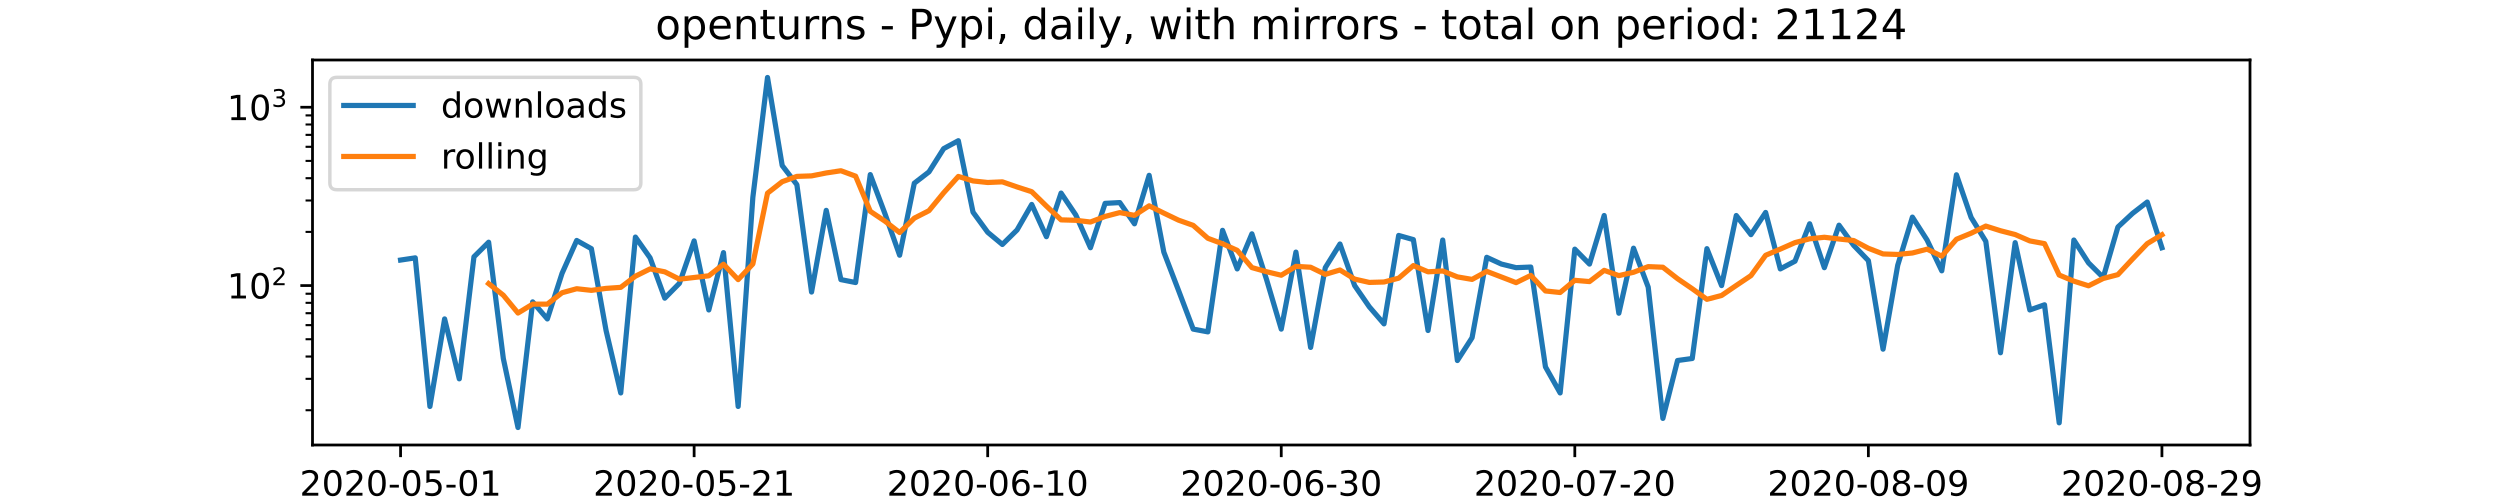
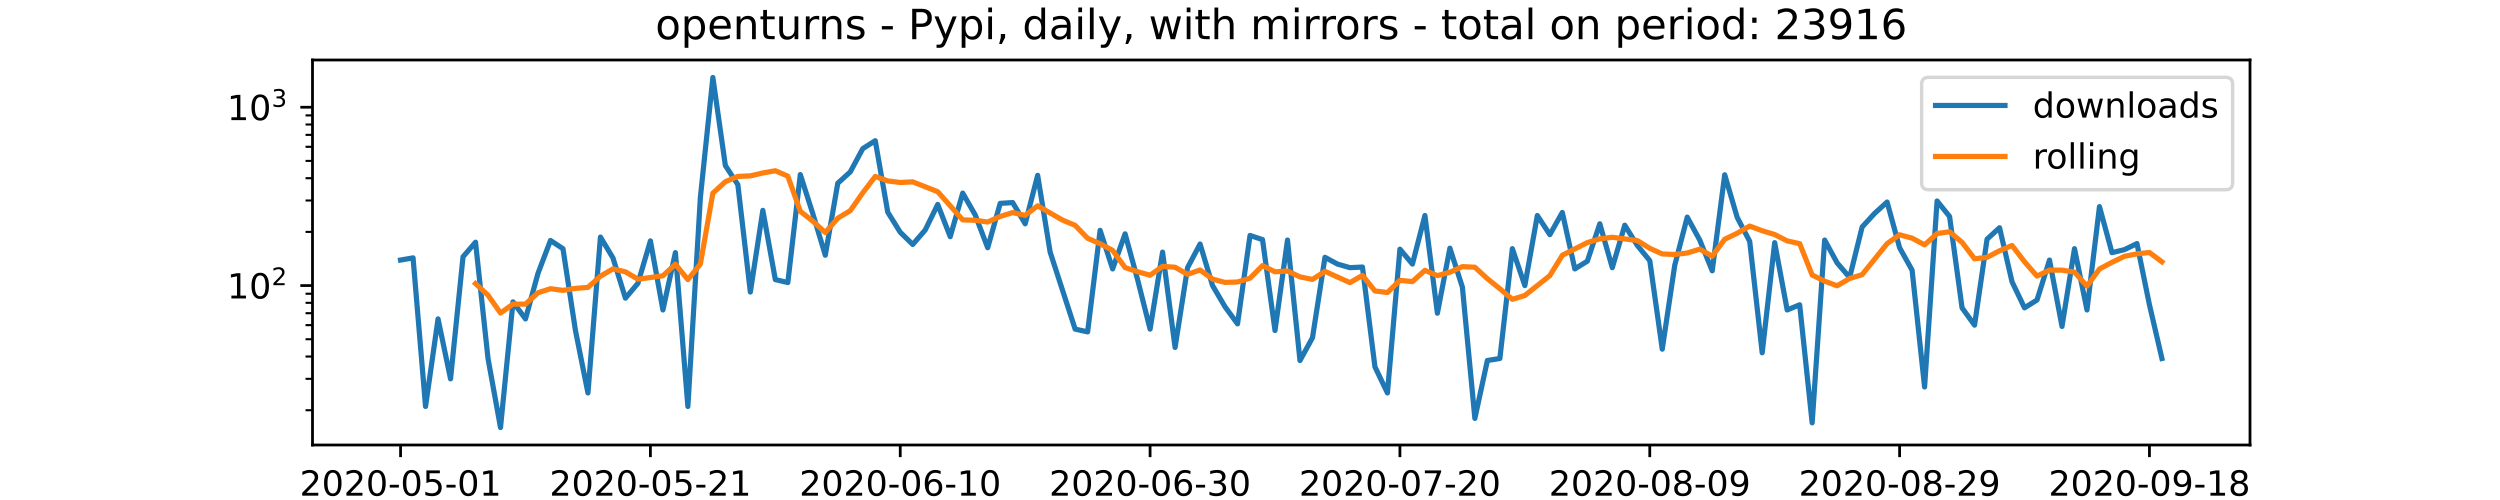
<svg xmlns="http://www.w3.org/2000/svg" xmlns:xlink="http://www.w3.org/1999/xlink" height="144pt" version="1.1" viewBox="0 0 720 144" width="720pt">
  <defs>
    <style type="text/css">*{stroke-linecap:butt;stroke-linejoin:round;}</style>
  </defs>
  <g id="figure_1">
    <g id="patch_1">
      <path d="M 0 144  L 720 144  L 720 0  L 0 0  z " style="fill:#ffffff;" />
    </g>
    <g id="axes_1">
      <g id="patch_2">
        <path d="M 90 128.16  L 648 128.16  L 648 17.28  L 90 17.28  z " style="fill:#ffffff;" />
      </g>
      <g id="matplotlib.axis_1">
        <g id="xtick_1">
          <g id="line2d_1">
            <defs>
-               <path d="M 0 0  L 0 3.5  " id="mba59860898" style="stroke:#000000;stroke-width:0.8;" />
+               <path d="M 0 0  L 0 3.5  " id="m079355fc75" style="stroke:#000000;stroke-width:0.8;" />
            </defs>
            <g>
-               <use style="stroke:#000000;stroke-width:0.8;" x="115.364" xlink:href="#mba59860898" y="128.16" />
+               <use style="stroke:#000000;stroke-width:0.8;" x="115.364" xlink:href="#m079355fc75" y="128.16" />
            </g>
          </g>
          <g id="text_1">
            <g transform="translate(86.30582 142.7584)scale(0.1 -0.1)">
              <defs>
                <path d="M 19.188 8.297  L 53.609 8.297  L 53.609 0  L 7.328 0  L 7.328 8.297  Q 12.938 14.109 22.625 23.891  Q 32.328 33.688 34.812 36.531  Q 39.547 41.844 41.422 45.531  Q 43.312 49.219 43.312 52.781  Q 43.312 58.594 39.234 62.25  Q 35.156 65.922 28.609 65.922  Q 23.969 65.922 18.812 64.312  Q 13.672 62.703 7.812 59.422  L 7.812 69.391  Q 13.766 71.781 18.938 73  Q 24.125 74.219 28.422 74.219  Q 39.75 74.219 46.484 68.547  Q 53.219 62.891 53.219 53.422  Q 53.219 48.922 51.531 44.891  Q 49.859 40.875 45.406 35.406  Q 44.188 33.984 37.641 27.219  Q 31.109 20.453 19.188 8.297  z " id="DejaVuSans-50" />
                <path d="M 31.781 66.406  Q 24.172 66.406 20.328 58.906  Q 16.5 51.422 16.5 36.375  Q 16.5 21.391 20.328 13.891  Q 24.172 6.391 31.781 6.391  Q 39.453 6.391 43.281 13.891  Q 47.125 21.391 47.125 36.375  Q 47.125 51.422 43.281 58.906  Q 39.453 66.406 31.781 66.406  z M 31.781 74.219  Q 44.047 74.219 50.516 64.516  Q 56.984 54.828 56.984 36.375  Q 56.984 17.969 50.516 8.266  Q 44.047 -1.422 31.781 -1.422  Q 19.531 -1.422 13.062 8.266  Q 6.594 17.969 6.594 36.375  Q 6.594 54.828 13.062 64.516  Q 19.531 74.219 31.781 74.219  z " id="DejaVuSans-48" />
                <path d="M 4.891 31.391  L 31.203 31.391  L 31.203 23.391  L 4.891 23.391  z " id="DejaVuSans-45" />
                <path d="M 10.797 72.906  L 49.516 72.906  L 49.516 64.594  L 19.828 64.594  L 19.828 46.734  Q 21.969 47.469 24.109 47.828  Q 26.266 48.188 28.422 48.188  Q 40.625 48.188 47.75 41.5  Q 54.891 34.812 54.891 23.391  Q 54.891 11.625 47.562 5.094  Q 40.234 -1.422 26.906 -1.422  Q 22.312 -1.422 17.547 -0.641  Q 12.797 0.141 7.719 1.703  L 7.719 11.625  Q 12.109 9.234 16.797 8.062  Q 21.484 6.891 26.703 6.891  Q 35.156 6.891 40.078 11.328  Q 45.016 15.766 45.016 23.391  Q 45.016 31 40.078 35.438  Q 35.156 39.891 26.703 39.891  Q 22.75 39.891 18.812 39.016  Q 14.891 38.141 10.797 36.281  z " id="DejaVuSans-53" />
                <path d="M 12.406 8.297  L 28.516 8.297  L 28.516 63.922  L 10.984 60.406  L 10.984 69.391  L 28.422 72.906  L 38.281 72.906  L 38.281 8.297  L 54.391 8.297  L 54.391 0  L 12.406 0  z " id="DejaVuSans-49" />
              </defs>
              <use xlink:href="#DejaVuSans-50" />
              <use x="63.623" xlink:href="#DejaVuSans-48" />
              <use x="127.246" xlink:href="#DejaVuSans-50" />
              <use x="190.869" xlink:href="#DejaVuSans-48" />
              <use x="254.492" xlink:href="#DejaVuSans-45" />
              <use x="290.576" xlink:href="#DejaVuSans-48" />
              <use x="354.199" xlink:href="#DejaVuSans-53" />
              <use x="417.822" xlink:href="#DejaVuSans-45" />
              <use x="453.906" xlink:href="#DejaVuSans-48" />
              <use x="517.529" xlink:href="#DejaVuSans-49" />
            </g>
          </g>
        </g>
        <g id="xtick_2">
          <g id="line2d_2">
            <g>
-               <use style="stroke:#000000;stroke-width:0.8;" x="199.909" xlink:href="#mba59860898" y="128.16" />
+               <use style="stroke:#000000;stroke-width:0.8;" x="187.317" xlink:href="#m079355fc75" y="128.16" />
            </g>
          </g>
          <g id="text_2">
-             <g transform="translate(170.8513 142.7584)scale(0.1 -0.1)">
+             <g transform="translate(158.2594 142.7584)scale(0.1 -0.1)">
              <use xlink:href="#DejaVuSans-50" />
              <use x="63.623" xlink:href="#DejaVuSans-48" />
              <use x="127.246" xlink:href="#DejaVuSans-50" />
              <use x="190.869" xlink:href="#DejaVuSans-48" />
              <use x="254.492" xlink:href="#DejaVuSans-45" />
              <use x="290.576" xlink:href="#DejaVuSans-48" />
              <use x="354.199" xlink:href="#DejaVuSans-53" />
              <use x="417.822" xlink:href="#DejaVuSans-45" />
              <use x="453.906" xlink:href="#DejaVuSans-50" />
              <use x="517.529" xlink:href="#DejaVuSans-49" />
            </g>
          </g>
        </g>
        <g id="xtick_3">
          <g id="line2d_3">
            <g>
-               <use style="stroke:#000000;stroke-width:0.8;" x="284.455" xlink:href="#mba59860898" y="128.16" />
+               <use style="stroke:#000000;stroke-width:0.8;" x="259.271" xlink:href="#m079355fc75" y="128.16" />
            </g>
          </g>
          <g id="text_3">
-             <g transform="translate(255.3967 142.7584)scale(0.1 -0.1)">
+             <g transform="translate(230.213 142.7584)scale(0.1 -0.1)">
              <defs>
                <path d="M 33.016 40.375  Q 26.375 40.375 22.484 35.828  Q 18.609 31.297 18.609 23.391  Q 18.609 15.531 22.484 10.953  Q 26.375 6.391 33.016 6.391  Q 39.656 6.391 43.531 10.953  Q 47.406 15.531 47.406 23.391  Q 47.406 31.297 43.531 35.828  Q 39.656 40.375 33.016 40.375  z M 52.594 71.297  L 52.594 62.312  Q 48.875 64.062 45.094 64.984  Q 41.312 65.922 37.594 65.922  Q 27.828 65.922 22.672 59.328  Q 17.531 52.734 16.797 39.406  Q 19.672 43.656 24.016 45.922  Q 28.375 48.188 33.594 48.188  Q 44.578 48.188 50.953 41.516  Q 57.328 34.859 57.328 23.391  Q 57.328 12.156 50.688 5.359  Q 44.047 -1.422 33.016 -1.422  Q 20.359 -1.422 13.672 8.266  Q 6.984 17.969 6.984 36.375  Q 6.984 53.656 15.188 63.938  Q 23.391 74.219 37.203 74.219  Q 40.922 74.219 44.703 73.484  Q 48.484 72.75 52.594 71.297  z " id="DejaVuSans-54" />
              </defs>
              <use xlink:href="#DejaVuSans-50" />
              <use x="63.623" xlink:href="#DejaVuSans-48" />
              <use x="127.246" xlink:href="#DejaVuSans-50" />
              <use x="190.869" xlink:href="#DejaVuSans-48" />
              <use x="254.492" xlink:href="#DejaVuSans-45" />
              <use x="290.576" xlink:href="#DejaVuSans-48" />
              <use x="354.199" xlink:href="#DejaVuSans-54" />
              <use x="417.822" xlink:href="#DejaVuSans-45" />
              <use x="453.906" xlink:href="#DejaVuSans-49" />
              <use x="517.529" xlink:href="#DejaVuSans-48" />
            </g>
          </g>
        </g>
        <g id="xtick_4">
          <g id="line2d_4">
            <g>
-               <use style="stroke:#000000;stroke-width:0.8;" x="369" xlink:href="#mba59860898" y="128.16" />
+               <use style="stroke:#000000;stroke-width:0.8;" x="331.224" xlink:href="#m079355fc75" y="128.16" />
            </g>
          </g>
          <g id="text_4">
-             <g transform="translate(339.9422 142.7584)scale(0.1 -0.1)">
+             <g transform="translate(302.1666 142.7584)scale(0.1 -0.1)">
              <defs>
                <path d="M 40.578 39.312  Q 47.656 37.797 51.625 33  Q 55.609 28.219 55.609 21.188  Q 55.609 10.406 48.188 4.484  Q 40.766 -1.422 27.094 -1.422  Q 22.516 -1.422 17.656 -0.516  Q 12.797 0.391 7.625 2.203  L 7.625 11.719  Q 11.719 9.328 16.594 8.109  Q 21.484 6.891 26.812 6.891  Q 36.078 6.891 40.938 10.547  Q 45.797 14.203 45.797 21.188  Q 45.797 27.641 41.281 31.266  Q 36.766 34.906 28.719 34.906  L 20.219 34.906  L 20.219 43.016  L 29.109 43.016  Q 36.375 43.016 40.234 45.922  Q 44.094 48.828 44.094 54.297  Q 44.094 59.906 40.109 62.906  Q 36.141 65.922 28.719 65.922  Q 24.656 65.922 20.016 65.031  Q 15.375 64.156 9.812 62.312  L 9.812 71.094  Q 15.438 72.656 20.344 73.438  Q 25.25 74.219 29.594 74.219  Q 40.828 74.219 47.359 69.109  Q 53.906 64.016 53.906 55.328  Q 53.906 49.266 50.438 45.094  Q 46.969 40.922 40.578 39.312  z " id="DejaVuSans-51" />
              </defs>
              <use xlink:href="#DejaVuSans-50" />
              <use x="63.623" xlink:href="#DejaVuSans-48" />
              <use x="127.246" xlink:href="#DejaVuSans-50" />
              <use x="190.869" xlink:href="#DejaVuSans-48" />
              <use x="254.492" xlink:href="#DejaVuSans-45" />
              <use x="290.576" xlink:href="#DejaVuSans-48" />
              <use x="354.199" xlink:href="#DejaVuSans-54" />
              <use x="417.822" xlink:href="#DejaVuSans-45" />
              <use x="453.906" xlink:href="#DejaVuSans-51" />
              <use x="517.529" xlink:href="#DejaVuSans-48" />
            </g>
          </g>
        </g>
        <g id="xtick_5">
          <g id="line2d_5">
            <g>
-               <use style="stroke:#000000;stroke-width:0.8;" x="453.545" xlink:href="#mba59860898" y="128.16" />
+               <use style="stroke:#000000;stroke-width:0.8;" x="403.178" xlink:href="#m079355fc75" y="128.16" />
            </g>
          </g>
          <g id="text_5">
-             <g transform="translate(424.4876 142.7584)scale(0.1 -0.1)">
+             <g transform="translate(374.1201 142.7584)scale(0.1 -0.1)">
              <defs>
                <path d="M 8.203 72.906  L 55.078 72.906  L 55.078 68.703  L 28.609 0  L 18.312 0  L 43.219 64.594  L 8.203 64.594  z " id="DejaVuSans-55" />
              </defs>
              <use xlink:href="#DejaVuSans-50" />
              <use x="63.623" xlink:href="#DejaVuSans-48" />
              <use x="127.246" xlink:href="#DejaVuSans-50" />
              <use x="190.869" xlink:href="#DejaVuSans-48" />
              <use x="254.492" xlink:href="#DejaVuSans-45" />
              <use x="290.576" xlink:href="#DejaVuSans-48" />
              <use x="354.199" xlink:href="#DejaVuSans-55" />
              <use x="417.822" xlink:href="#DejaVuSans-45" />
              <use x="453.906" xlink:href="#DejaVuSans-50" />
              <use x="517.529" xlink:href="#DejaVuSans-48" />
            </g>
          </g>
        </g>
        <g id="xtick_6">
          <g id="line2d_6">
            <g>
-               <use style="stroke:#000000;stroke-width:0.8;" x="538.091" xlink:href="#mba59860898" y="128.16" />
+               <use style="stroke:#000000;stroke-width:0.8;" x="475.132" xlink:href="#m079355fc75" y="128.16" />
            </g>
          </g>
          <g id="text_6">
-             <g transform="translate(509.0331 142.7584)scale(0.1 -0.1)">
+             <g transform="translate(446.0737 142.7584)scale(0.1 -0.1)">
              <defs>
                <path d="M 31.781 34.625  Q 24.75 34.625 20.719 30.859  Q 16.703 27.094 16.703 20.516  Q 16.703 13.922 20.719 10.156  Q 24.75 6.391 31.781 6.391  Q 38.812 6.391 42.859 10.172  Q 46.922 13.969 46.922 20.516  Q 46.922 27.094 42.891 30.859  Q 38.875 34.625 31.781 34.625  z M 21.922 38.812  Q 15.578 40.375 12.031 44.719  Q 8.5 49.078 8.5 55.328  Q 8.5 64.062 14.719 69.141  Q 20.953 74.219 31.781 74.219  Q 42.672 74.219 48.875 69.141  Q 55.078 64.062 55.078 55.328  Q 55.078 49.078 51.531 44.719  Q 48 40.375 41.703 38.812  Q 48.828 37.156 52.797 32.312  Q 56.781 27.484 56.781 20.516  Q 56.781 9.906 50.312 4.234  Q 43.844 -1.422 31.781 -1.422  Q 19.734 -1.422 13.25 4.234  Q 6.781 9.906 6.781 20.516  Q 6.781 27.484 10.781 32.312  Q 14.797 37.156 21.922 38.812  z M 18.312 54.391  Q 18.312 48.734 21.844 45.562  Q 25.391 42.391 31.781 42.391  Q 38.141 42.391 41.719 45.562  Q 45.312 48.734 45.312 54.391  Q 45.312 60.062 41.719 63.234  Q 38.141 66.406 31.781 66.406  Q 25.391 66.406 21.844 63.234  Q 18.312 60.062 18.312 54.391  z " id="DejaVuSans-56" />
                <path d="M 10.984 1.516  L 10.984 10.5  Q 14.703 8.734 18.5 7.812  Q 22.312 6.891 25.984 6.891  Q 35.75 6.891 40.891 13.453  Q 46.047 20.016 46.781 33.406  Q 43.953 29.203 39.594 26.953  Q 35.25 24.703 29.984 24.703  Q 19.047 24.703 12.672 31.312  Q 6.297 37.938 6.297 49.422  Q 6.297 60.641 12.938 67.422  Q 19.578 74.219 30.609 74.219  Q 43.266 74.219 49.922 64.516  Q 56.594 54.828 56.594 36.375  Q 56.594 19.141 48.406 8.859  Q 40.234 -1.422 26.422 -1.422  Q 22.703 -1.422 18.891 -0.688  Q 15.094 0.047 10.984 1.516  z M 30.609 32.422  Q 37.25 32.422 41.125 36.953  Q 45.016 41.5 45.016 49.422  Q 45.016 57.281 41.125 61.844  Q 37.25 66.406 30.609 66.406  Q 23.969 66.406 20.094 61.844  Q 16.219 57.281 16.219 49.422  Q 16.219 41.5 20.094 36.953  Q 23.969 32.422 30.609 32.422  z " id="DejaVuSans-57" />
              </defs>
              <use xlink:href="#DejaVuSans-50" />
              <use x="63.623" xlink:href="#DejaVuSans-48" />
              <use x="127.246" xlink:href="#DejaVuSans-50" />
              <use x="190.869" xlink:href="#DejaVuSans-48" />
              <use x="254.492" xlink:href="#DejaVuSans-45" />
              <use x="290.576" xlink:href="#DejaVuSans-48" />
              <use x="354.199" xlink:href="#DejaVuSans-56" />
              <use x="417.822" xlink:href="#DejaVuSans-45" />
              <use x="453.906" xlink:href="#DejaVuSans-48" />
              <use x="517.529" xlink:href="#DejaVuSans-57" />
            </g>
          </g>
        </g>
        <g id="xtick_7">
          <g id="line2d_7">
            <g>
-               <use style="stroke:#000000;stroke-width:0.8;" x="622.636" xlink:href="#mba59860898" y="128.16" />
+               <use style="stroke:#000000;stroke-width:0.8;" x="547.085" xlink:href="#m079355fc75" y="128.16" />
            </g>
          </g>
          <g id="text_7">
-             <g transform="translate(593.5786 142.7584)scale(0.1 -0.1)">
+             <g transform="translate(518.0273 142.7584)scale(0.1 -0.1)">
              <use xlink:href="#DejaVuSans-50" />
              <use x="63.623" xlink:href="#DejaVuSans-48" />
              <use x="127.246" xlink:href="#DejaVuSans-50" />
              <use x="190.869" xlink:href="#DejaVuSans-48" />
              <use x="254.492" xlink:href="#DejaVuSans-45" />
              <use x="290.576" xlink:href="#DejaVuSans-48" />
              <use x="354.199" xlink:href="#DejaVuSans-56" />
              <use x="417.822" xlink:href="#DejaVuSans-45" />
              <use x="453.906" xlink:href="#DejaVuSans-50" />
              <use x="517.529" xlink:href="#DejaVuSans-57" />
            </g>
          </g>
        </g>
-         <g id="text_8">
+         <g id="xtick_8">
+           <g id="line2d_8">
+             <g>
+               <use style="stroke:#000000;stroke-width:0.8;" x="619.039" xlink:href="#m079355fc75" y="128.16" />
+             </g>
+           </g>
+           <g id="text_8">
+             <g transform="translate(589.9809 142.7584)scale(0.1 -0.1)">
+               <use xlink:href="#DejaVuSans-50" />
+               <use x="63.623" xlink:href="#DejaVuSans-48" />
+               <use x="127.246" xlink:href="#DejaVuSans-50" />
+               <use x="190.869" xlink:href="#DejaVuSans-48" />
+               <use x="254.492" xlink:href="#DejaVuSans-45" />
+               <use x="290.576" xlink:href="#DejaVuSans-48" />
+               <use x="354.199" xlink:href="#DejaVuSans-57" />
+               <use x="417.822" xlink:href="#DejaVuSans-45" />
+               <use x="453.906" xlink:href="#DejaVuSans-49" />
+               <use x="517.529" xlink:href="#DejaVuSans-56" />
+             </g>
+           </g>
+         </g>
+         <g id="text_9">
          <g transform="translate(357.725 156.4366)scale(0.1 -0.1)">
            <defs>
              <path d="M 45.406 46.391  L 45.406 75.984  L 54.391 75.984  L 54.391 0  L 45.406 0  L 45.406 8.203  Q 42.578 3.328 38.25 0.953  Q 33.938 -1.422 27.875 -1.422  Q 17.969 -1.422 11.734 6.484  Q 5.516 14.406 5.516 27.297  Q 5.516 40.188 11.734 48.094  Q 17.969 56 27.875 56  Q 33.938 56 38.25 53.625  Q 42.578 51.266 45.406 46.391  z M 14.797 27.297  Q 14.797 17.391 18.875 11.75  Q 22.953 6.109 30.078 6.109  Q 37.203 6.109 41.297 11.75  Q 45.406 17.391 45.406 27.297  Q 45.406 37.203 41.297 42.844  Q 37.203 48.484 30.078 48.484  Q 22.953 48.484 18.875 42.844  Q 14.797 37.203 14.797 27.297  z " id="DejaVuSans-100" />
              <path d="M 34.281 27.484  Q 23.391 27.484 19.188 25  Q 14.984 22.516 14.984 16.5  Q 14.984 11.719 18.141 8.906  Q 21.297 6.109 26.703 6.109  Q 34.188 6.109 38.703 11.406  Q 43.219 16.703 43.219 25.484  L 43.219 27.484  z M 52.203 31.203  L 52.203 0  L 43.219 0  L 43.219 8.297  Q 40.141 3.328 35.547 0.953  Q 30.953 -1.422 24.312 -1.422  Q 15.922 -1.422 10.953 3.297  Q 6 8.016 6 15.922  Q 6 25.141 12.172 29.828  Q 18.359 34.516 30.609 34.516  L 43.219 34.516  L 43.219 35.406  Q 43.219 41.609 39.141 45  Q 35.062 48.391 27.688 48.391  Q 23 48.391 18.547 47.266  Q 14.109 46.141 10.016 43.891  L 10.016 52.203  Q 14.938 54.109 19.578 55.047  Q 24.219 56 28.609 56  Q 40.484 56 46.344 49.844  Q 52.203 43.703 52.203 31.203  z " id="DejaVuSans-97" />
              <path d="M 18.312 70.219  L 18.312 54.688  L 36.812 54.688  L 36.812 47.703  L 18.312 47.703  L 18.312 18.016  Q 18.312 11.328 20.141 9.422  Q 21.969 7.516 27.594 7.516  L 36.812 7.516  L 36.812 0  L 27.594 0  Q 17.188 0 13.234 3.875  Q 9.281 7.766 9.281 18.016  L 9.281 47.703  L 2.688 47.703  L 2.688 54.688  L 9.281 54.688  L 9.281 70.219  z " id="DejaVuSans-116" />
              <path d="M 56.203 29.594  L 56.203 25.203  L 14.891 25.203  Q 15.484 15.922 20.484 11.062  Q 25.484 6.203 34.422 6.203  Q 39.594 6.203 44.453 7.469  Q 49.312 8.734 54.109 11.281  L 54.109 2.781  Q 49.266 0.734 44.188 -0.344  Q 39.109 -1.422 33.891 -1.422  Q 20.797 -1.422 13.156 6.188  Q 5.516 13.812 5.516 26.812  Q 5.516 40.234 12.766 48.109  Q 20.016 56 32.328 56  Q 43.359 56 49.781 48.891  Q 56.203 41.797 56.203 29.594  z M 47.219 32.234  Q 47.125 39.594 43.094 43.984  Q 39.062 48.391 32.422 48.391  Q 24.906 48.391 20.391 44.141  Q 15.875 39.891 15.188 32.172  z " id="DejaVuSans-101" />
            </defs>
            <use xlink:href="#DejaVuSans-100" />
            <use x="63.477" xlink:href="#DejaVuSans-97" />
            <use x="124.756" xlink:href="#DejaVuSans-116" />
            <use x="163.965" xlink:href="#DejaVuSans-101" />
          </g>
        </g>
      </g>
      <g id="matplotlib.axis_2">
        <g id="ytick_1">
-           <g id="line2d_8">
+           <g id="line2d_9">
            <defs>
-               <path d="M 0 0  L -3.5 0  " id="mdfb65150ec" style="stroke:#000000;stroke-width:0.8;" />
+               <path d="M 0 0  L -3.5 0  " id="m9fa11db547" style="stroke:#000000;stroke-width:0.8;" />
            </defs>
            <g>
-               <use style="stroke:#000000;stroke-width:0.8;" x="90" xlink:href="#mdfb65150ec" y="82.243" />
-             </g>
-           </g>
-           <g id="text_9">
+               <use style="stroke:#000000;stroke-width:0.8;" x="90" xlink:href="#m9fa11db547" y="82.243" />
+             </g>
+           </g>
+           <g id="text_10">
            <g transform="translate(65.4 86.0426)scale(0.1 -0.1)">
              <use transform="translate(0 0.765625)" xlink:href="#DejaVuSans-49" />
              <use transform="translate(63.62305 0.765625)" xlink:href="#DejaVuSans-48" />
              <use transform="translate(128.2031 39.04688)scale(0.7)" xlink:href="#DejaVuSans-50" />
            </g>
          </g>
        </g>
        <g id="ytick_2">
-           <g id="line2d_9">
-             <g>
-               <use style="stroke:#000000;stroke-width:0.8;" x="90" xlink:href="#mdfb65150ec" y="30.883" />
-             </g>
-           </g>
-           <g id="text_10">
+           <g id="line2d_10">
+             <g>
+               <use style="stroke:#000000;stroke-width:0.8;" x="90" xlink:href="#m9fa11db547" y="30.883" />
+             </g>
+           </g>
+           <g id="text_11">
            <g transform="translate(65.4 34.68232)scale(0.1 -0.1)">
              <use transform="translate(0 0.765625)" xlink:href="#DejaVuSans-49" />
              <use transform="translate(63.62305 0.765625)" xlink:href="#DejaVuSans-48" />
              <use transform="translate(128.2031 39.04688)scale(0.7)" xlink:href="#DejaVuSans-51" />
            </g>
          </g>
        </g>
        <g id="ytick_3">
-           <g id="line2d_10">
+           <g id="line2d_11">
            <defs>
-               <path d="M 0 0  L -2 0  " id="ma69690ba61" style="stroke:#000000;stroke-width:0.6;" />
+               <path d="M 0 0  L -2 0  " id="m9d7be0a3cb" style="stroke:#000000;stroke-width:0.6;" />
            </defs>
            <g>
-               <use style="stroke:#000000;stroke-width:0.6;" x="90" xlink:href="#ma69690ba61" y="118.143" />
+               <use style="stroke:#000000;stroke-width:0.6;" x="90" xlink:href="#m9d7be0a3cb" y="118.143" />
            </g>
          </g>
        </g>
        <g id="ytick_4">
-           <g id="line2d_11">
-             <g>
-               <use style="stroke:#000000;stroke-width:0.6;" x="90" xlink:href="#ma69690ba61" y="109.099" />
+           <g id="line2d_12">
+             <g>
+               <use style="stroke:#000000;stroke-width:0.6;" x="90" xlink:href="#m9d7be0a3cb" y="109.099" />
            </g>
          </g>
        </g>
        <g id="ytick_5">
-           <g id="line2d_12">
-             <g>
-               <use style="stroke:#000000;stroke-width:0.6;" x="90" xlink:href="#ma69690ba61" y="102.682" />
+           <g id="line2d_13">
+             <g>
+               <use style="stroke:#000000;stroke-width:0.6;" x="90" xlink:href="#m9d7be0a3cb" y="102.682" />
            </g>
          </g>
        </g>
        <g id="ytick_6">
-           <g id="line2d_13">
-             <g>
-               <use style="stroke:#000000;stroke-width:0.6;" x="90" xlink:href="#ma69690ba61" y="97.704" />
+           <g id="line2d_14">
+             <g>
+               <use style="stroke:#000000;stroke-width:0.6;" x="90" xlink:href="#m9d7be0a3cb" y="97.704" />
            </g>
          </g>
        </g>
        <g id="ytick_7">
-           <g id="line2d_14">
-             <g>
-               <use style="stroke:#000000;stroke-width:0.6;" x="90" xlink:href="#ma69690ba61" y="93.638" />
+           <g id="line2d_15">
+             <g>
+               <use style="stroke:#000000;stroke-width:0.6;" x="90" xlink:href="#m9d7be0a3cb" y="93.638" />
            </g>
          </g>
        </g>
        <g id="ytick_8">
-           <g id="line2d_15">
-             <g>
-               <use style="stroke:#000000;stroke-width:0.6;" x="90" xlink:href="#ma69690ba61" y="90.199" />
+           <g id="line2d_16">
+             <g>
+               <use style="stroke:#000000;stroke-width:0.6;" x="90" xlink:href="#m9d7be0a3cb" y="90.199" />
            </g>
          </g>
        </g>
        <g id="ytick_9">
-           <g id="line2d_16">
-             <g>
-               <use style="stroke:#000000;stroke-width:0.6;" x="90" xlink:href="#ma69690ba61" y="87.221" />
+           <g id="line2d_17">
+             <g>
+               <use style="stroke:#000000;stroke-width:0.6;" x="90" xlink:href="#m9d7be0a3cb" y="87.221" />
            </g>
          </g>
        </g>
        <g id="ytick_10">
-           <g id="line2d_17">
-             <g>
-               <use style="stroke:#000000;stroke-width:0.6;" x="90" xlink:href="#ma69690ba61" y="84.593" />
+           <g id="line2d_18">
+             <g>
+               <use style="stroke:#000000;stroke-width:0.6;" x="90" xlink:href="#m9d7be0a3cb" y="84.593" />
            </g>
          </g>
        </g>
        <g id="ytick_11">
-           <g id="line2d_18">
-             <g>
-               <use style="stroke:#000000;stroke-width:0.6;" x="90" xlink:href="#ma69690ba61" y="66.782" />
+           <g id="line2d_19">
+             <g>
+               <use style="stroke:#000000;stroke-width:0.6;" x="90" xlink:href="#m9d7be0a3cb" y="66.782" />
            </g>
          </g>
        </g>
        <g id="ytick_12">
-           <g id="line2d_19">
-             <g>
-               <use style="stroke:#000000;stroke-width:0.6;" x="90" xlink:href="#ma69690ba61" y="57.738" />
+           <g id="line2d_20">
+             <g>
+               <use style="stroke:#000000;stroke-width:0.6;" x="90" xlink:href="#m9d7be0a3cb" y="57.738" />
            </g>
          </g>
        </g>
        <g id="ytick_13">
-           <g id="line2d_20">
-             <g>
-               <use style="stroke:#000000;stroke-width:0.6;" x="90" xlink:href="#ma69690ba61" y="51.321" />
+           <g id="line2d_21">
+             <g>
+               <use style="stroke:#000000;stroke-width:0.6;" x="90" xlink:href="#m9d7be0a3cb" y="51.321" />
            </g>
          </g>
        </g>
        <g id="ytick_14">
-           <g id="line2d_21">
-             <g>
-               <use style="stroke:#000000;stroke-width:0.6;" x="90" xlink:href="#ma69690ba61" y="46.344" />
+           <g id="line2d_22">
+             <g>
+               <use style="stroke:#000000;stroke-width:0.6;" x="90" xlink:href="#m9d7be0a3cb" y="46.344" />
            </g>
          </g>
        </g>
        <g id="ytick_15">
-           <g id="line2d_22">
-             <g>
-               <use style="stroke:#000000;stroke-width:0.6;" x="90" xlink:href="#ma69690ba61" y="42.277" />
+           <g id="line2d_23">
+             <g>
+               <use style="stroke:#000000;stroke-width:0.6;" x="90" xlink:href="#m9d7be0a3cb" y="42.277" />
            </g>
          </g>
        </g>
        <g id="ytick_16">
-           <g id="line2d_23">
-             <g>
-               <use style="stroke:#000000;stroke-width:0.6;" x="90" xlink:href="#ma69690ba61" y="38.839" />
+           <g id="line2d_24">
+             <g>
+               <use style="stroke:#000000;stroke-width:0.6;" x="90" xlink:href="#m9d7be0a3cb" y="38.839" />
            </g>
          </g>
        </g>
        <g id="ytick_17">
-           <g id="line2d_24">
-             <g>
-               <use style="stroke:#000000;stroke-width:0.6;" x="90" xlink:href="#ma69690ba61" y="35.86" />
+           <g id="line2d_25">
+             <g>
+               <use style="stroke:#000000;stroke-width:0.6;" x="90" xlink:href="#m9d7be0a3cb" y="35.86" />
            </g>
          </g>
        </g>
        <g id="ytick_18">
-           <g id="line2d_25">
-             <g>
-               <use style="stroke:#000000;stroke-width:0.6;" x="90" xlink:href="#ma69690ba61" y="33.233" />
-             </g>
-           </g>
-         </g>
-       </g>
-       <g id="line2d_26">
-         <path clip-path="url(#p09560bd0cb)" d="M 115.364 74.898  L 119.591 74.265  L 123.818 117.054  L 128.045 91.852  L 132.273 109.099  L 136.5 73.955  L 140.727 69.761  L 144.955 103.246  L 149.182 123.12  L 153.409 86.944  L 157.636 91.852  L 161.864 78.741  L 166.091 69.257  L 170.318 71.621  L 174.545 95.177  L 178.773 113.165  L 183 68.282  L 187.227 74.265  L 191.455 85.868  L 195.682 81.584  L 199.909 69.382  L 204.136 89.263  L 208.364 72.758  L 212.591 117.054  L 216.818 56.863  L 221.045 22.32  L 225.273 47.677  L 229.5 53.181  L 233.727 84.103  L 237.955 60.59  L 242.182 80.527  L 246.409 81.369  L 250.636 50.286  L 254.864 61.539  L 259.091 73.499  L 263.318 52.761  L 267.545 49.502  L 271.773 42.804  L 276 40.526  L 280.227 61.102  L 284.455 66.894  L 288.682 70.407  L 292.909 66.232  L 297.136 58.882  L 301.364 68.163  L 305.591 55.612  L 309.818 61.894  L 314.045 71.345  L 318.273 58.572  L 322.5 58.341  L 326.727 64.455  L 330.955 50.5  L 335.182 72.612  L 339.409 83.624  L 343.636 94.782  L 347.864 95.578  L 352.091 66.341  L 356.318 77.445  L 360.545 67.347  L 364.773 80.527  L 369 94.782  L 373.227 72.612  L 377.455 100.054  L 381.682 77.088  L 385.909 70.277  L 390.136 82.243  L 394.364 88.365  L 398.591 93.269  L 402.818 67.809  L 407.045 69.009  L 411.273 95.177  L 415.5 69.133  L 419.727 103.826  L 423.955 97.263  L 428.182 74.11  L 432.409 76.051  L 436.636 77.088  L 440.864 76.912  L 445.091 105.66  L 449.318 113.165  L 453.545 71.76  L 457.773 76.051  L 462 62.074  L 466.227 90.199  L 470.455 71.483  L 474.682 82.694  L 478.909 120.493  L 483.136 103.826  L 487.364 103.246  L 491.591 71.621  L 495.818 82.243  L 500.045 62.074  L 504.273 67.577  L 508.5 61.189  L 512.727 77.445  L 516.955 75.221  L 521.182 64.455  L 525.409 77.088  L 529.636 64.86  L 533.864 70.671  L 538.091 75.059  L 542.318 100.556  L 546.545 76.391  L 550.773 62.531  L 555 69.133  L 559.227 77.991  L 563.455 50.34  L 567.682 62.623  L 571.909 69.507  L 576.136 101.593  L 580.364 69.889  L 584.591 89.263  L 588.818 87.785  L 593.045 121.768  L 597.273 69.133  L 601.5 75.715  L 605.727 79.916  L 609.955 65.378  L 614.182 61.451  L 618.409 58.189  L 622.636 71.345  " style="fill:none;stroke:#1f77b4;stroke-linecap:square;stroke-width:1.5;" />
+           <g id="line2d_26">
+             <g>
+               <use style="stroke:#000000;stroke-width:0.6;" x="90" xlink:href="#m9d7be0a3cb" y="33.233" />
+             </g>
+           </g>
+         </g>
      </g>
      <g id="line2d_27">
-         <path clip-path="url(#p09560bd0cb)" d="M 140.727 81.677  L 144.955 85.022  L 149.182 90.154  L 153.409 87.582  L 157.636 87.582  L 161.864 84.312  L 166.091 83.154  L 170.318 83.624  L 174.545 83.055  L 178.773 82.759  L 183 79.545  L 187.227 77.445  L 191.455 78.283  L 195.682 80.409  L 199.909 79.916  L 204.136 79.433  L 208.364 76.099  L 212.591 80.527  L 216.818 76.027  L 221.045 55.632  L 225.273 52.332  L 229.5 50.802  L 233.727 50.654  L 237.955 49.812  L 242.182 49.174  L 246.409 50.732  L 250.636 60.857  L 254.864 63.693  L 259.091 66.974  L 263.318 62.835  L 267.545 60.674  L 271.773 55.526  L 276 50.817  L 280.227 52.108  L 284.455 52.558  L 288.682 52.373  L 292.909 53.84  L 297.136 55.21  L 301.364 59.346  L 305.591 63.321  L 309.818 63.444  L 314.045 63.944  L 318.273 62.334  L 322.5 61.226  L 326.727 62.023  L 330.955 59.277  L 335.182 61.376  L 339.409 63.403  L 343.636 64.904  L 347.864 68.625  L 352.091 70.202  L 356.318 72.101  L 360.545 77.063  L 364.773 78.256  L 369 79.265  L 373.227 76.712  L 377.455 76.962  L 381.682 79.015  L 385.909 77.756  L 390.136 80.38  L 394.364 81.338  L 398.591 81.216  L 402.818 80.117  L 407.045 76.489  L 411.273 78.283  L 415.5 78.044  L 419.727 79.744  L 423.955 80.468  L 428.182 78.15  L 432.409 79.773  L 436.636 81.399  L 440.864 79.321  L 445.091 83.794  L 449.318 84.242  L 453.545 80.734  L 457.773 81.094  L 462 77.86  L 466.227 79.377  L 470.455 78.417  L 474.682 76.787  L 478.909 76.962  L 483.136 80.263  L 487.364 83.154  L 491.591 86.208  L 495.818 85.095  L 500.045 82.212  L 504.273 79.377  L 508.5 73.52  L 512.727 71.74  L 516.955 69.87  L 521.182 68.781  L 525.409 68.333  L 529.636 68.834  L 533.864 69.275  L 538.091 71.502  L 542.318 73.136  L 546.545 73.284  L 550.773 72.862  L 555 71.76  L 559.227 73.78  L 563.455 68.904  L 567.682 67.168  L 571.909 65.11  L 576.136 66.45  L 580.364 67.544  L 584.591 69.382  L 588.818 70.165  L 593.045 79.209  L 597.273 80.974  L 601.5 82.307  L 605.727 80.205  L 609.955 79.098  L 614.182 74.579  L 618.409 70.165  L 622.636 67.61  " style="fill:none;stroke:#ff7f0e;stroke-linecap:square;stroke-width:1.5;" />
+         <path clip-path="url(#pb4ac120189)" d="M 115.364 74.898  L 118.961 74.265  L 122.559 117.054  L 126.157 91.852  L 129.754 109.099  L 133.352 73.955  L 136.95 69.761  L 140.547 103.246  L 144.145 123.12  L 147.743 86.944  L 151.34 91.852  L 154.938 78.741  L 158.536 69.257  L 162.133 71.621  L 165.731 95.177  L 169.329 113.165  L 172.926 68.282  L 176.524 74.265  L 180.122 85.868  L 183.72 81.584  L 187.317 69.382  L 190.915 89.263  L 194.513 72.758  L 198.11 117.054  L 201.708 56.863  L 205.306 22.32  L 208.903 47.677  L 212.501 53.181  L 216.099 84.103  L 219.696 60.59  L 223.294 80.527  L 226.892 81.369  L 230.489 50.286  L 234.087 61.539  L 237.685 73.499  L 241.282 52.761  L 244.88 49.502  L 248.478 42.804  L 252.075 40.526  L 255.673 61.102  L 259.271 66.894  L 262.868 70.407  L 266.466 66.232  L 270.064 58.882  L 273.662 68.163  L 277.259 55.612  L 280.857 61.894  L 284.455 71.345  L 288.052 58.572  L 291.65 58.341  L 295.248 64.455  L 298.845 50.5  L 302.443 72.612  L 309.638 94.782  L 313.236 95.578  L 316.834 66.341  L 320.431 77.445  L 324.029 67.347  L 327.627 80.527  L 331.224 94.782  L 334.822 72.612  L 338.42 100.054  L 342.017 77.088  L 345.615 70.277  L 349.213 82.243  L 352.81 88.365  L 356.408 93.269  L 360.006 67.809  L 363.603 69.009  L 367.201 95.177  L 370.799 69.133  L 374.397 103.826  L 377.994 97.263  L 381.592 74.11  L 385.19 76.051  L 388.787 77.088  L 392.385 76.912  L 395.983 105.66  L 399.58 113.165  L 403.178 71.76  L 406.776 76.051  L 410.373 62.074  L 413.971 90.199  L 417.569 71.483  L 421.166 82.694  L 424.764 120.493  L 428.362 103.826  L 431.959 103.246  L 435.557 71.621  L 439.155 82.243  L 442.752 62.074  L 446.35 67.577  L 449.948 61.189  L 453.545 77.445  L 457.143 75.221  L 460.741 64.455  L 464.338 77.088  L 467.936 64.86  L 471.534 70.671  L 475.132 75.059  L 478.729 100.556  L 482.327 76.391  L 485.925 62.531  L 489.522 69.133  L 493.12 77.991  L 496.718 50.34  L 500.315 62.623  L 503.913 69.507  L 507.511 101.593  L 511.108 69.889  L 514.706 89.263  L 518.304 87.785  L 521.901 121.768  L 525.499 69.133  L 529.097 75.715  L 532.694 79.916  L 536.292 65.378  L 539.89 61.451  L 543.487 58.189  L 547.085 71.345  L 550.683 77.808  L 554.28 111.449  L 557.878 57.887  L 561.476 62.347  L 565.074 88.66  L 568.671 93.638  L 572.269 68.886  L 575.867 65.588  L 579.464 81.155  L 583.062 88.66  L 586.66 86.4  L 590.257 74.898  L 593.855 94.012  L 597.453 71.621  L 601.05 89.263  L 604.648 59.517  L 608.246 72.758  L 611.843 71.9  L 615.441 70.147  L 619.039 87.785  L 622.636 103.246  L 622.636 103.246  " style="fill:none;stroke:#1f77b4;stroke-linecap:square;stroke-width:1.5;" />
+       </g>
+       <g id="line2d_28">
+         <path clip-path="url(#pb4ac120189)" d="M 136.95 81.677  L 140.547 85.022  L 144.145 90.154  L 147.743 87.582  L 151.34 87.582  L 154.938 84.312  L 158.536 83.154  L 162.133 83.624  L 165.731 83.055  L 169.329 82.759  L 172.926 79.545  L 176.524 77.445  L 180.122 78.283  L 183.72 80.409  L 190.915 79.433  L 194.513 76.099  L 198.11 80.527  L 201.708 76.027  L 205.306 55.632  L 208.903 52.332  L 212.501 50.802  L 216.099 50.654  L 219.696 49.812  L 223.294 49.174  L 226.892 50.732  L 230.489 60.857  L 234.087 63.693  L 237.685 66.974  L 241.282 62.835  L 244.88 60.674  L 248.478 55.526  L 252.075 50.817  L 255.673 52.108  L 259.271 52.558  L 262.868 52.373  L 270.064 55.21  L 277.259 63.321  L 280.857 63.444  L 284.455 63.944  L 288.052 62.334  L 291.65 61.226  L 295.248 62.023  L 298.845 59.277  L 306.041 63.403  L 309.638 64.904  L 313.236 68.625  L 316.834 70.202  L 320.431 72.101  L 324.029 77.063  L 327.627 78.256  L 331.224 79.265  L 334.822 76.712  L 338.42 76.962  L 342.017 79.015  L 345.615 77.756  L 349.213 80.38  L 352.81 81.338  L 356.408 81.216  L 360.006 80.117  L 363.603 76.489  L 367.201 78.283  L 370.799 78.044  L 374.397 79.744  L 377.994 80.468  L 381.592 78.15  L 388.787 81.399  L 392.385 79.321  L 395.983 83.794  L 399.58 84.242  L 403.178 80.734  L 406.776 81.094  L 410.373 77.86  L 413.971 79.377  L 417.569 78.417  L 421.166 76.787  L 424.764 76.962  L 428.362 80.263  L 431.959 83.154  L 435.557 86.208  L 439.155 85.095  L 446.35 79.377  L 449.948 73.52  L 457.143 69.87  L 460.741 68.781  L 464.338 68.333  L 471.534 69.275  L 475.132 71.502  L 478.729 73.136  L 482.327 73.284  L 485.925 72.862  L 489.522 71.76  L 493.12 73.78  L 496.718 68.904  L 500.315 67.168  L 503.913 65.11  L 507.511 66.45  L 511.108 67.544  L 514.706 69.382  L 518.304 70.165  L 521.901 79.209  L 525.499 80.974  L 529.097 82.307  L 532.694 80.205  L 536.292 79.098  L 543.487 70.165  L 547.085 67.61  L 550.683 68.59  L 554.28 70.52  L 557.878 67.249  L 561.476 66.751  L 565.074 69.797  L 568.671 74.534  L 572.269 74.11  L 575.867 72.223  L 579.464 70.69  L 583.062 75.385  L 586.66 79.517  L 590.257 77.782  L 593.855 77.808  L 597.453 78.363  L 601.05 82.403  L 604.648 77.471  L 608.246 75.549  L 611.843 73.824  L 615.441 73.114  L 619.039 72.716  L 622.636 75.408  L 622.636 75.408  " style="fill:none;stroke:#ff7f0e;stroke-linecap:square;stroke-width:1.5;" />
      </g>
      <g id="patch_3">
        <path d="M 90 128.16  L 90 17.28  " style="fill:none;stroke:#000000;stroke-linecap:square;stroke-linejoin:miter;stroke-width:0.8;" />
      </g>
      <g id="patch_4">
        <path d="M 648 128.16  L 648 17.28  " style="fill:none;stroke:#000000;stroke-linecap:square;stroke-linejoin:miter;stroke-width:0.8;" />
      </g>
      <g id="patch_5">
        <path d="M 90 128.16  L 648 128.16  " style="fill:none;stroke:#000000;stroke-linecap:square;stroke-linejoin:miter;stroke-width:0.8;" />
      </g>
      <g id="patch_6">
        <path d="M 90 17.28  L 648 17.28  " style="fill:none;stroke:#000000;stroke-linecap:square;stroke-linejoin:miter;stroke-width:0.8;" />
      </g>
-       <g id="text_11">
+       <g id="text_12">
        <g transform="translate(188.7403 11.28)scale(0.12 -0.12)">
          <defs>
            <path d="M 30.609 48.391  Q 23.391 48.391 19.188 42.75  Q 14.984 37.109 14.984 27.297  Q 14.984 17.484 19.156 11.844  Q 23.344 6.203 30.609 6.203  Q 37.797 6.203 41.984 11.859  Q 46.188 17.531 46.188 27.297  Q 46.188 37.016 41.984 42.703  Q 37.797 48.391 30.609 48.391  z M 30.609 56  Q 42.328 56 49.016 48.375  Q 55.719 40.766 55.719 27.297  Q 55.719 13.875 49.016 6.219  Q 42.328 -1.422 30.609 -1.422  Q 18.844 -1.422 12.172 6.219  Q 5.516 13.875 5.516 27.297  Q 5.516 40.766 12.172 48.375  Q 18.844 56 30.609 56  z " id="DejaVuSans-111" />
            <path d="M 18.109 8.203  L 18.109 -20.797  L 9.078 -20.797  L 9.078 54.688  L 18.109 54.688  L 18.109 46.391  Q 20.953 51.266 25.266 53.625  Q 29.594 56 35.594 56  Q 45.562 56 51.781 48.094  Q 58.016 40.188 58.016 27.297  Q 58.016 14.406 51.781 6.484  Q 45.562 -1.422 35.594 -1.422  Q 29.594 -1.422 25.266 0.953  Q 20.953 3.328 18.109 8.203  z M 48.688 27.297  Q 48.688 37.203 44.609 42.844  Q 40.531 48.484 33.406 48.484  Q 26.266 48.484 22.188 42.844  Q 18.109 37.203 18.109 27.297  Q 18.109 17.391 22.188 11.75  Q 26.266 6.109 33.406 6.109  Q 40.531 6.109 44.609 11.75  Q 48.688 17.391 48.688 27.297  z " id="DejaVuSans-112" />
            <path d="M 54.891 33.016  L 54.891 0  L 45.906 0  L 45.906 32.719  Q 45.906 40.484 42.875 44.328  Q 39.844 48.188 33.797 48.188  Q 26.516 48.188 22.312 43.547  Q 18.109 38.922 18.109 30.906  L 18.109 0  L 9.078 0  L 9.078 54.688  L 18.109 54.688  L 18.109 46.188  Q 21.344 51.125 25.703 53.562  Q 30.078 56 35.797 56  Q 45.219 56 50.047 50.172  Q 54.891 44.344 54.891 33.016  z " id="DejaVuSans-110" />
            <path d="M 8.5 21.578  L 8.5 54.688  L 17.484 54.688  L 17.484 21.922  Q 17.484 14.156 20.5 10.266  Q 23.531 6.391 29.594 6.391  Q 36.859 6.391 41.078 11.031  Q 45.312 15.672 45.312 23.688  L 45.312 54.688  L 54.297 54.688  L 54.297 0  L 45.312 0  L 45.312 8.406  Q 42.047 3.422 37.719 1  Q 33.406 -1.422 27.688 -1.422  Q 18.266 -1.422 13.375 4.438  Q 8.5 10.297 8.5 21.578  z M 31.109 56  z " id="DejaVuSans-117" />
            <path d="M 41.109 46.297  Q 39.594 47.172 37.812 47.578  Q 36.031 48 33.891 48  Q 26.266 48 22.188 43.047  Q 18.109 38.094 18.109 28.812  L 18.109 0  L 9.078 0  L 9.078 54.688  L 18.109 54.688  L 18.109 46.188  Q 20.953 51.172 25.484 53.578  Q 30.031 56 36.531 56  Q 37.453 56 38.578 55.875  Q 39.703 55.766 41.062 55.516  z " id="DejaVuSans-114" />
            <path d="M 44.281 53.078  L 44.281 44.578  Q 40.484 46.531 36.375 47.5  Q 32.281 48.484 27.875 48.484  Q 21.188 48.484 17.844 46.438  Q 14.5 44.391 14.5 40.281  Q 14.5 37.156 16.891 35.375  Q 19.281 33.594 26.516 31.984  L 29.594 31.297  Q 39.156 29.25 43.188 25.516  Q 47.219 21.781 47.219 15.094  Q 47.219 7.469 41.188 3.016  Q 35.156 -1.422 24.609 -1.422  Q 20.219 -1.422 15.453 -0.562  Q 10.688 0.297 5.422 2  L 5.422 11.281  Q 10.406 8.688 15.234 7.391  Q 20.062 6.109 24.812 6.109  Q 31.156 6.109 34.562 8.281  Q 37.984 10.453 37.984 14.406  Q 37.984 18.062 35.516 20.016  Q 33.062 21.969 24.703 23.781  L 21.578 24.516  Q 13.234 26.266 9.516 29.906  Q 5.812 33.547 5.812 39.891  Q 5.812 47.609 11.281 51.797  Q 16.75 56 26.812 56  Q 31.781 56 36.172 55.266  Q 40.578 54.547 44.281 53.078  z " id="DejaVuSans-115" />
            <path id="DejaVuSans-32" />
            <path d="M 19.672 64.797  L 19.672 37.406  L 32.078 37.406  Q 38.969 37.406 42.719 40.969  Q 46.484 44.531 46.484 51.125  Q 46.484 57.672 42.719 61.234  Q 38.969 64.797 32.078 64.797  z M 9.812 72.906  L 32.078 72.906  Q 44.344 72.906 50.609 67.359  Q 56.891 61.812 56.891 51.125  Q 56.891 40.328 50.609 34.812  Q 44.344 29.297 32.078 29.297  L 19.672 29.297  L 19.672 0  L 9.812 0  z " id="DejaVuSans-80" />
            <path d="M 32.172 -5.078  Q 28.375 -14.844 24.75 -17.812  Q 21.141 -20.797 15.094 -20.797  L 7.906 -20.797  L 7.906 -13.281  L 13.188 -13.281  Q 16.891 -13.281 18.938 -11.516  Q 21 -9.766 23.484 -3.219  L 25.094 0.875  L 2.984 54.688  L 12.5 54.688  L 29.594 11.922  L 46.688 54.688  L 56.203 54.688  z " id="DejaVuSans-121" />
            <path d="M 9.422 54.688  L 18.406 54.688  L 18.406 0  L 9.422 0  z M 9.422 75.984  L 18.406 75.984  L 18.406 64.594  L 9.422 64.594  z " id="DejaVuSans-105" />
            <path d="M 11.719 12.406  L 22.016 12.406  L 22.016 4  L 14.016 -11.625  L 7.719 -11.625  L 11.719 4  z " id="DejaVuSans-44" />
            <path d="M 9.422 75.984  L 18.406 75.984  L 18.406 0  L 9.422 0  z " id="DejaVuSans-108" />
            <path d="M 4.203 54.688  L 13.188 54.688  L 24.422 12.016  L 35.594 54.688  L 46.188 54.688  L 57.422 12.016  L 68.609 54.688  L 77.594 54.688  L 63.281 0  L 52.688 0  L 40.922 44.828  L 29.109 0  L 18.5 0  z " id="DejaVuSans-119" />
            <path d="M 54.891 33.016  L 54.891 0  L 45.906 0  L 45.906 32.719  Q 45.906 40.484 42.875 44.328  Q 39.844 48.188 33.797 48.188  Q 26.516 48.188 22.312 43.547  Q 18.109 38.922 18.109 30.906  L 18.109 0  L 9.078 0  L 9.078 75.984  L 18.109 75.984  L 18.109 46.188  Q 21.344 51.125 25.703 53.562  Q 30.078 56 35.797 56  Q 45.219 56 50.047 50.172  Q 54.891 44.344 54.891 33.016  z " id="DejaVuSans-104" />
            <path d="M 52 44.188  Q 55.375 50.25 60.062 53.125  Q 64.75 56 71.094 56  Q 79.641 56 84.281 50.016  Q 88.922 44.047 88.922 33.016  L 88.922 0  L 79.891 0  L 79.891 32.719  Q 79.891 40.578 77.094 44.375  Q 74.312 48.188 68.609 48.188  Q 61.625 48.188 57.562 43.547  Q 53.516 38.922 53.516 30.906  L 53.516 0  L 44.484 0  L 44.484 32.719  Q 44.484 40.625 41.703 44.406  Q 38.922 48.188 33.109 48.188  Q 26.219 48.188 22.156 43.531  Q 18.109 38.875 18.109 30.906  L 18.109 0  L 9.078 0  L 9.078 54.688  L 18.109 54.688  L 18.109 46.188  Q 21.188 51.219 25.484 53.609  Q 29.781 56 35.688 56  Q 41.656 56 45.828 52.969  Q 50 49.953 52 44.188  z " id="DejaVuSans-109" />
            <path d="M 11.719 12.406  L 22.016 12.406  L 22.016 0  L 11.719 0  z M 11.719 51.703  L 22.016 51.703  L 22.016 39.312  L 11.719 39.312  z " id="DejaVuSans-58" />
-             <path d="M 37.797 64.312  L 12.891 25.391  L 37.797 25.391  z M 35.203 72.906  L 47.609 72.906  L 47.609 25.391  L 58.016 25.391  L 58.016 17.188  L 47.609 17.188  L 47.609 0  L 37.797 0  L 37.797 17.188  L 4.891 17.188  L 4.891 26.703  z " id="DejaVuSans-52" />
          </defs>
          <use xlink:href="#DejaVuSans-111" />
          <use x="61.182" xlink:href="#DejaVuSans-112" />
          <use x="124.658" xlink:href="#DejaVuSans-101" />
          <use x="186.182" xlink:href="#DejaVuSans-110" />
          <use x="249.561" xlink:href="#DejaVuSans-116" />
          <use x="288.77" xlink:href="#DejaVuSans-117" />
          <use x="352.148" xlink:href="#DejaVuSans-114" />
          <use x="391.512" xlink:href="#DejaVuSans-110" />
          <use x="454.891" xlink:href="#DejaVuSans-115" />
          <use x="506.99" xlink:href="#DejaVuSans-32" />
          <use x="538.777" xlink:href="#DejaVuSans-45" />
          <use x="574.861" xlink:href="#DejaVuSans-32" />
          <use x="606.648" xlink:href="#DejaVuSans-80" />
          <use x="666.951" xlink:href="#DejaVuSans-121" />
          <use x="726.131" xlink:href="#DejaVuSans-112" />
          <use x="789.607" xlink:href="#DejaVuSans-105" />
          <use x="817.391" xlink:href="#DejaVuSans-44" />
          <use x="849.178" xlink:href="#DejaVuSans-32" />
          <use x="880.965" xlink:href="#DejaVuSans-100" />
          <use x="944.441" xlink:href="#DejaVuSans-97" />
          <use x="1005.721" xlink:href="#DejaVuSans-105" />
          <use x="1033.504" xlink:href="#DejaVuSans-108" />
          <use x="1061.287" xlink:href="#DejaVuSans-121" />
          <use x="1120.467" xlink:href="#DejaVuSans-44" />
          <use x="1152.254" xlink:href="#DejaVuSans-32" />
          <use x="1184.041" xlink:href="#DejaVuSans-119" />
          <use x="1265.828" xlink:href="#DejaVuSans-105" />
          <use x="1293.611" xlink:href="#DejaVuSans-116" />
          <use x="1332.82" xlink:href="#DejaVuSans-104" />
          <use x="1396.199" xlink:href="#DejaVuSans-32" />
          <use x="1427.986" xlink:href="#DejaVuSans-109" />
          <use x="1525.398" xlink:href="#DejaVuSans-105" />
          <use x="1553.182" xlink:href="#DejaVuSans-114" />
          <use x="1592.545" xlink:href="#DejaVuSans-114" />
          <use x="1631.408" xlink:href="#DejaVuSans-111" />
          <use x="1692.59" xlink:href="#DejaVuSans-114" />
          <use x="1733.703" xlink:href="#DejaVuSans-115" />
          <use x="1785.803" xlink:href="#DejaVuSans-32" />
          <use x="1817.59" xlink:href="#DejaVuSans-45" />
          <use x="1853.674" xlink:href="#DejaVuSans-32" />
          <use x="1885.461" xlink:href="#DejaVuSans-116" />
          <use x="1924.67" xlink:href="#DejaVuSans-111" />
          <use x="1985.852" xlink:href="#DejaVuSans-116" />
          <use x="2025.061" xlink:href="#DejaVuSans-97" />
          <use x="2086.34" xlink:href="#DejaVuSans-108" />
          <use x="2114.123" xlink:href="#DejaVuSans-32" />
          <use x="2145.91" xlink:href="#DejaVuSans-111" />
          <use x="2207.092" xlink:href="#DejaVuSans-110" />
          <use x="2270.471" xlink:href="#DejaVuSans-32" />
          <use x="2302.258" xlink:href="#DejaVuSans-112" />
          <use x="2365.734" xlink:href="#DejaVuSans-101" />
          <use x="2427.258" xlink:href="#DejaVuSans-114" />
          <use x="2468.371" xlink:href="#DejaVuSans-105" />
          <use x="2496.154" xlink:href="#DejaVuSans-111" />
          <use x="2557.336" xlink:href="#DejaVuSans-100" />
          <use x="2620.812" xlink:href="#DejaVuSans-58" />
          <use x="2654.504" xlink:href="#DejaVuSans-32" />
          <use x="2686.291" xlink:href="#DejaVuSans-50" />
-           <use x="2749.914" xlink:href="#DejaVuSans-49" />
-           <use x="2813.537" xlink:href="#DejaVuSans-49" />
-           <use x="2877.16" xlink:href="#DejaVuSans-50" />
-           <use x="2940.783" xlink:href="#DejaVuSans-52" />
+           <use x="2749.914" xlink:href="#DejaVuSans-51" />
+           <use x="2813.537" xlink:href="#DejaVuSans-57" />
+           <use x="2877.16" xlink:href="#DejaVuSans-49" />
+           <use x="2940.783" xlink:href="#DejaVuSans-54" />
        </g>
      </g>
      <g id="legend_1">
        <g id="patch_7">
-           <path d="M 97 54.636  L 182.566 54.636  Q 184.566 54.636 184.566 52.636  L 184.566 24.28  Q 184.566 22.28 182.566 22.28  L 97 22.28  Q 95 22.28 95 24.28  L 95 52.636  Q 95 54.636 97 54.636  z " style="fill:#ffffff;opacity:0.8;stroke:#cccccc;stroke-linejoin:miter;" />
-         </g>
-         <g id="line2d_28">
-           <path d="M 99 30.378  L 119 30.378  " style="fill:none;stroke:#1f77b4;stroke-linecap:square;stroke-width:1.5;" />
-         </g>
-         <g id="line2d_29" />
-         <g id="text_12">
-           <g transform="translate(127 33.87844)scale(0.1 -0.1)">
+           <path d="M 555.434 54.636  L 641 54.636  Q 643 54.636 643 52.636  L 643 24.28  Q 643 22.28 641 22.28  L 555.434 22.28  Q 553.434 22.28 553.434 24.28  L 553.434 52.636  Q 553.434 54.636 555.434 54.636  z " style="fill:#ffffff;opacity:0.8;stroke:#cccccc;stroke-linejoin:miter;" />
+         </g>
+         <g id="line2d_29">
+           <path d="M 557.434 30.378  L 577.434 30.378  " style="fill:none;stroke:#1f77b4;stroke-linecap:square;stroke-width:1.5;" />
+         </g>
+         <g id="line2d_30" />
+         <g id="text_13">
+           <g transform="translate(585.4344 33.87844)scale(0.1 -0.1)">
            <use xlink:href="#DejaVuSans-100" />
            <use x="63.477" xlink:href="#DejaVuSans-111" />
            <use x="124.658" xlink:href="#DejaVuSans-119" />
            <use x="206.445" xlink:href="#DejaVuSans-110" />
            <use x="269.824" xlink:href="#DejaVuSans-108" />
            <use x="297.607" xlink:href="#DejaVuSans-111" />
            <use x="358.789" xlink:href="#DejaVuSans-97" />
            <use x="420.068" xlink:href="#DejaVuSans-100" />
            <use x="483.545" xlink:href="#DejaVuSans-115" />
          </g>
        </g>
-         <g id="line2d_30">
-           <path d="M 99 45.057  L 119 45.057  " style="fill:none;stroke:#ff7f0e;stroke-linecap:square;stroke-width:1.5;" />
-         </g>
-         <g id="line2d_31" />
-         <g id="text_13">
-           <g transform="translate(127 48.55656)scale(0.1 -0.1)">
+         <g id="line2d_31">
+           <path d="M 557.434 45.057  L 577.434 45.057  " style="fill:none;stroke:#ff7f0e;stroke-linecap:square;stroke-width:1.5;" />
+         </g>
+         <g id="line2d_32" />
+         <g id="text_14">
+           <g transform="translate(585.4344 48.55656)scale(0.1 -0.1)">
            <defs>
              <path d="M 45.406 27.984  Q 45.406 37.75 41.375 43.109  Q 37.359 48.484 30.078 48.484  Q 22.859 48.484 18.828 43.109  Q 14.797 37.75 14.797 27.984  Q 14.797 18.266 18.828 12.891  Q 22.859 7.516 30.078 7.516  Q 37.359 7.516 41.375 12.891  Q 45.406 18.266 45.406 27.984  z M 54.391 6.781  Q 54.391 -7.172 48.188 -13.984  Q 42 -20.797 29.203 -20.797  Q 24.469 -20.797 20.266 -20.094  Q 16.062 -19.391 12.109 -17.922  L 12.109 -9.188  Q 16.062 -11.328 19.922 -12.344  Q 23.781 -13.375 27.781 -13.375  Q 36.625 -13.375 41.016 -8.766  Q 45.406 -4.156 45.406 5.172  L 45.406 9.625  Q 42.625 4.781 38.281 2.391  Q 33.938 0 27.875 0  Q 17.828 0 11.672 7.656  Q 5.516 15.328 5.516 27.984  Q 5.516 40.672 11.672 48.328  Q 17.828 56 27.875 56  Q 33.938 56 38.281 53.609  Q 42.625 51.219 45.406 46.391  L 45.406 54.688  L 54.391 54.688  z " id="DejaVuSans-103" />
            </defs>
            <use xlink:href="#DejaVuSans-114" />
            <use x="38.863" xlink:href="#DejaVuSans-111" />
            <use x="100.045" xlink:href="#DejaVuSans-108" />
            <use x="127.828" xlink:href="#DejaVuSans-108" />
            <use x="155.611" xlink:href="#DejaVuSans-105" />
            <use x="183.395" xlink:href="#DejaVuSans-110" />
            <use x="246.773" xlink:href="#DejaVuSans-103" />
          </g>
        </g>
      </g>
    </g>
  </g>
  <defs>
-     <clipPath id="p09560bd0cb">
+     <clipPath id="pb4ac120189">
      <rect height="110.88" width="558" x="90" y="17.28" />
    </clipPath>
  </defs>
</svg>
